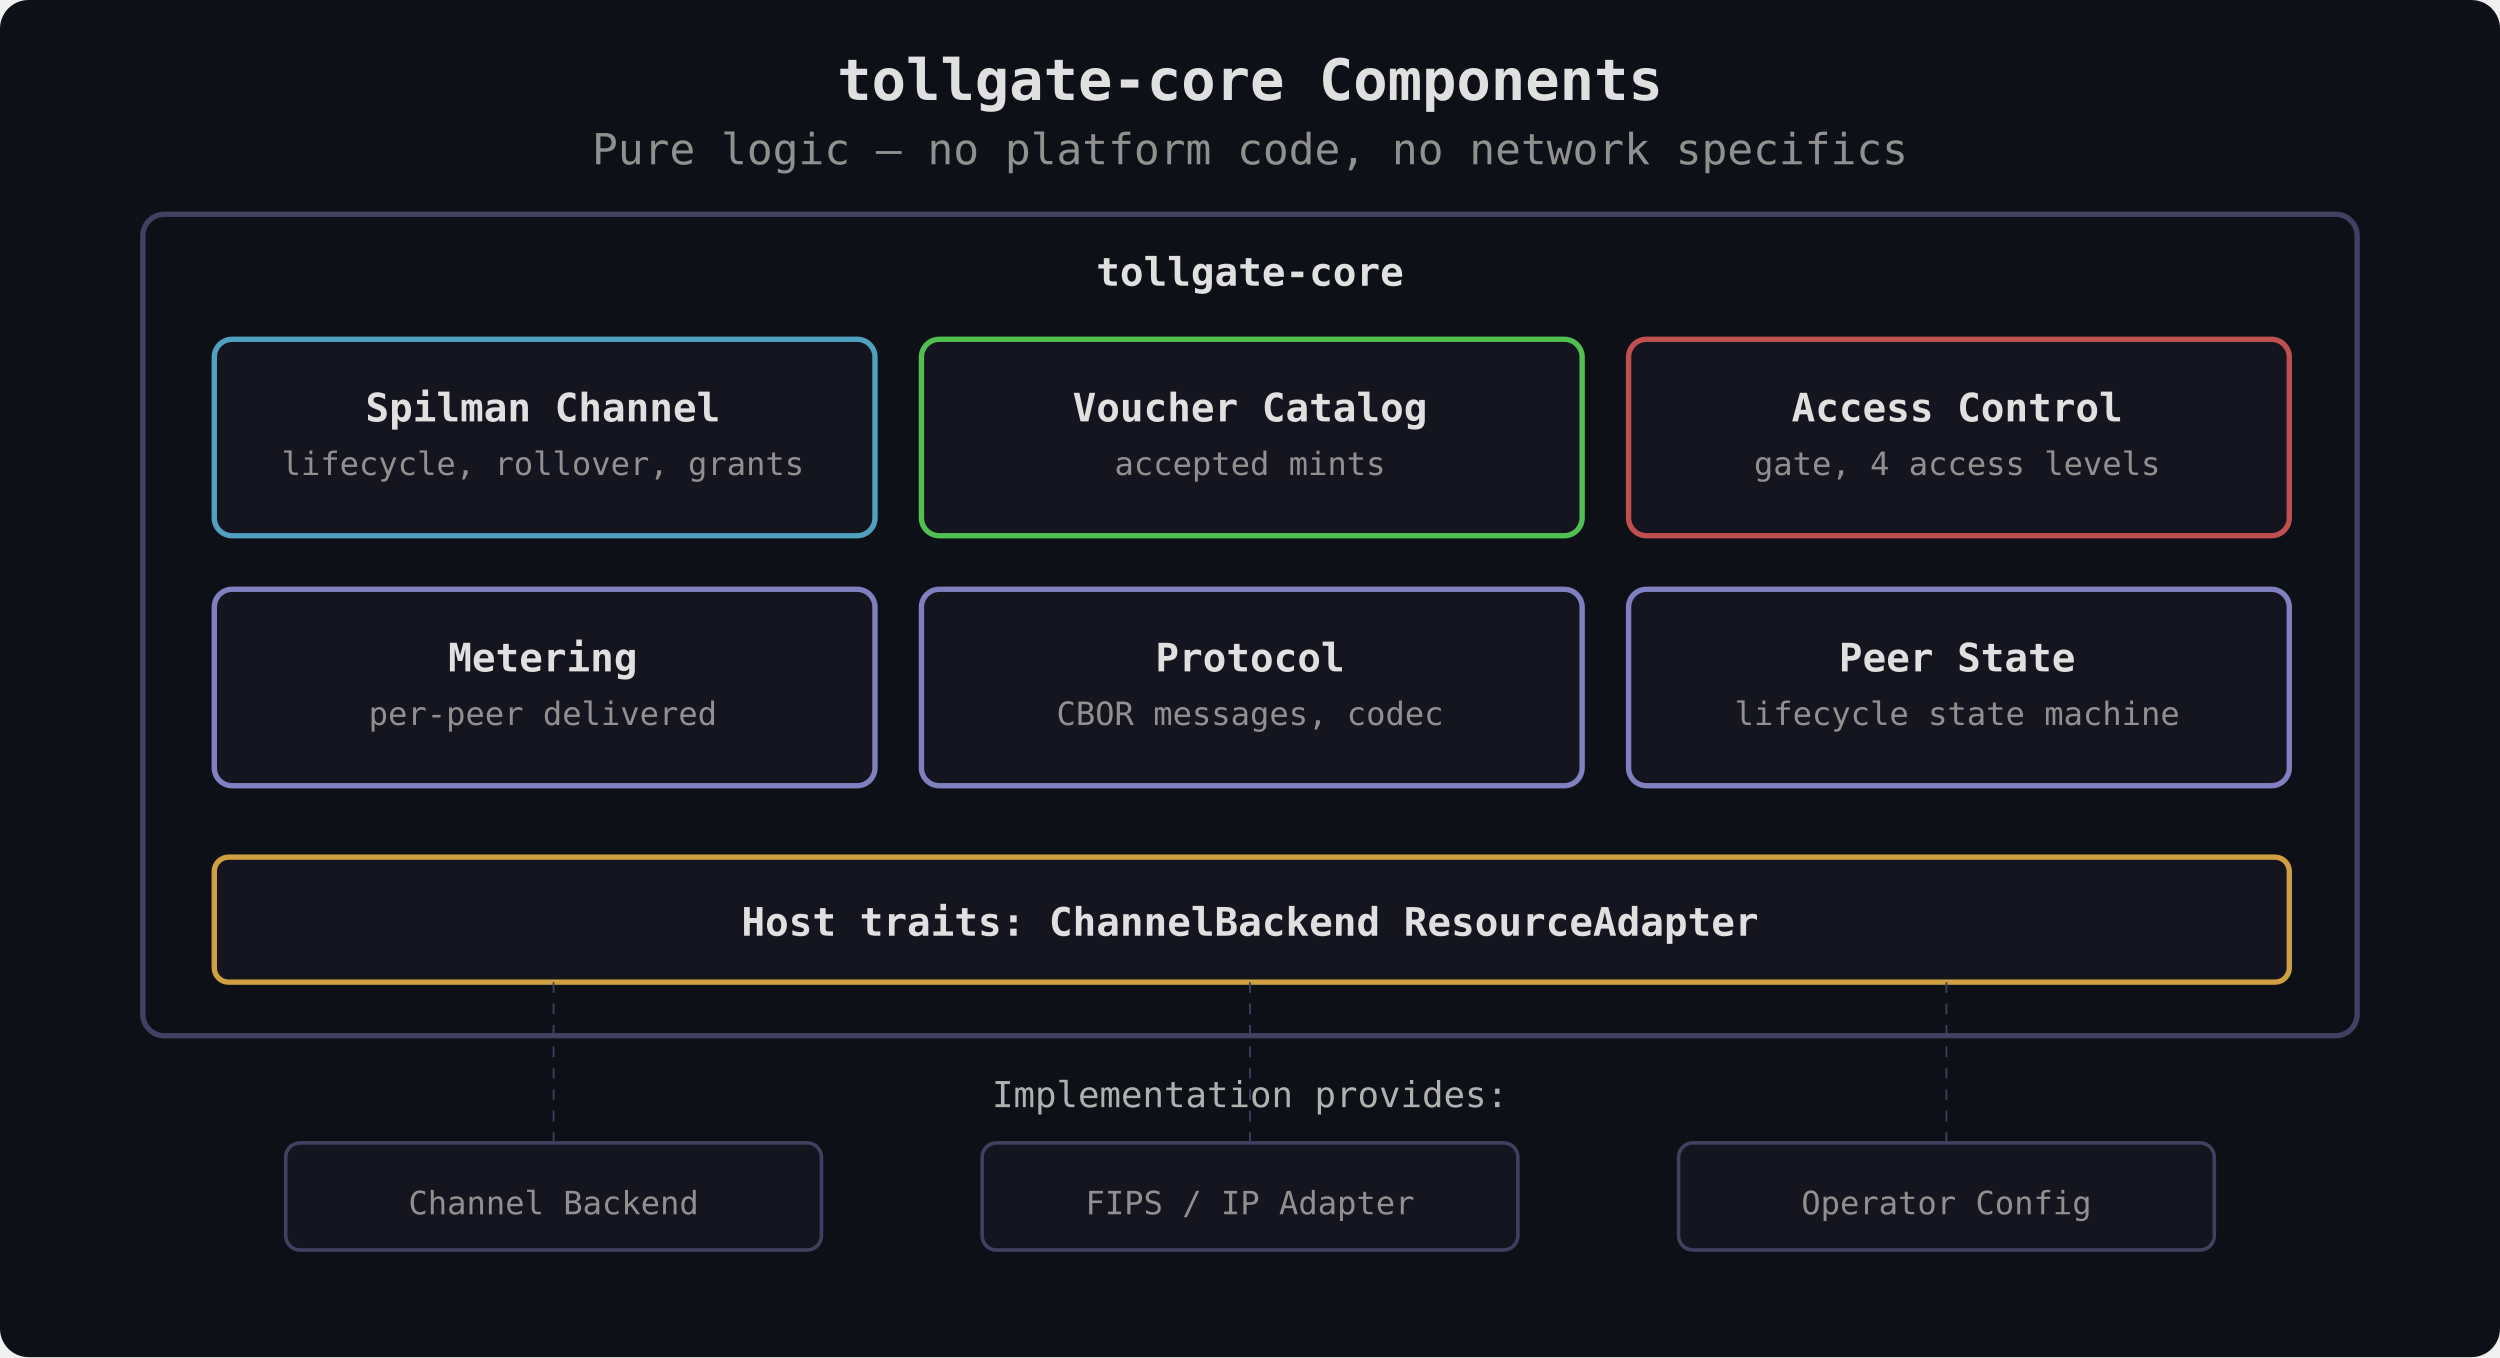
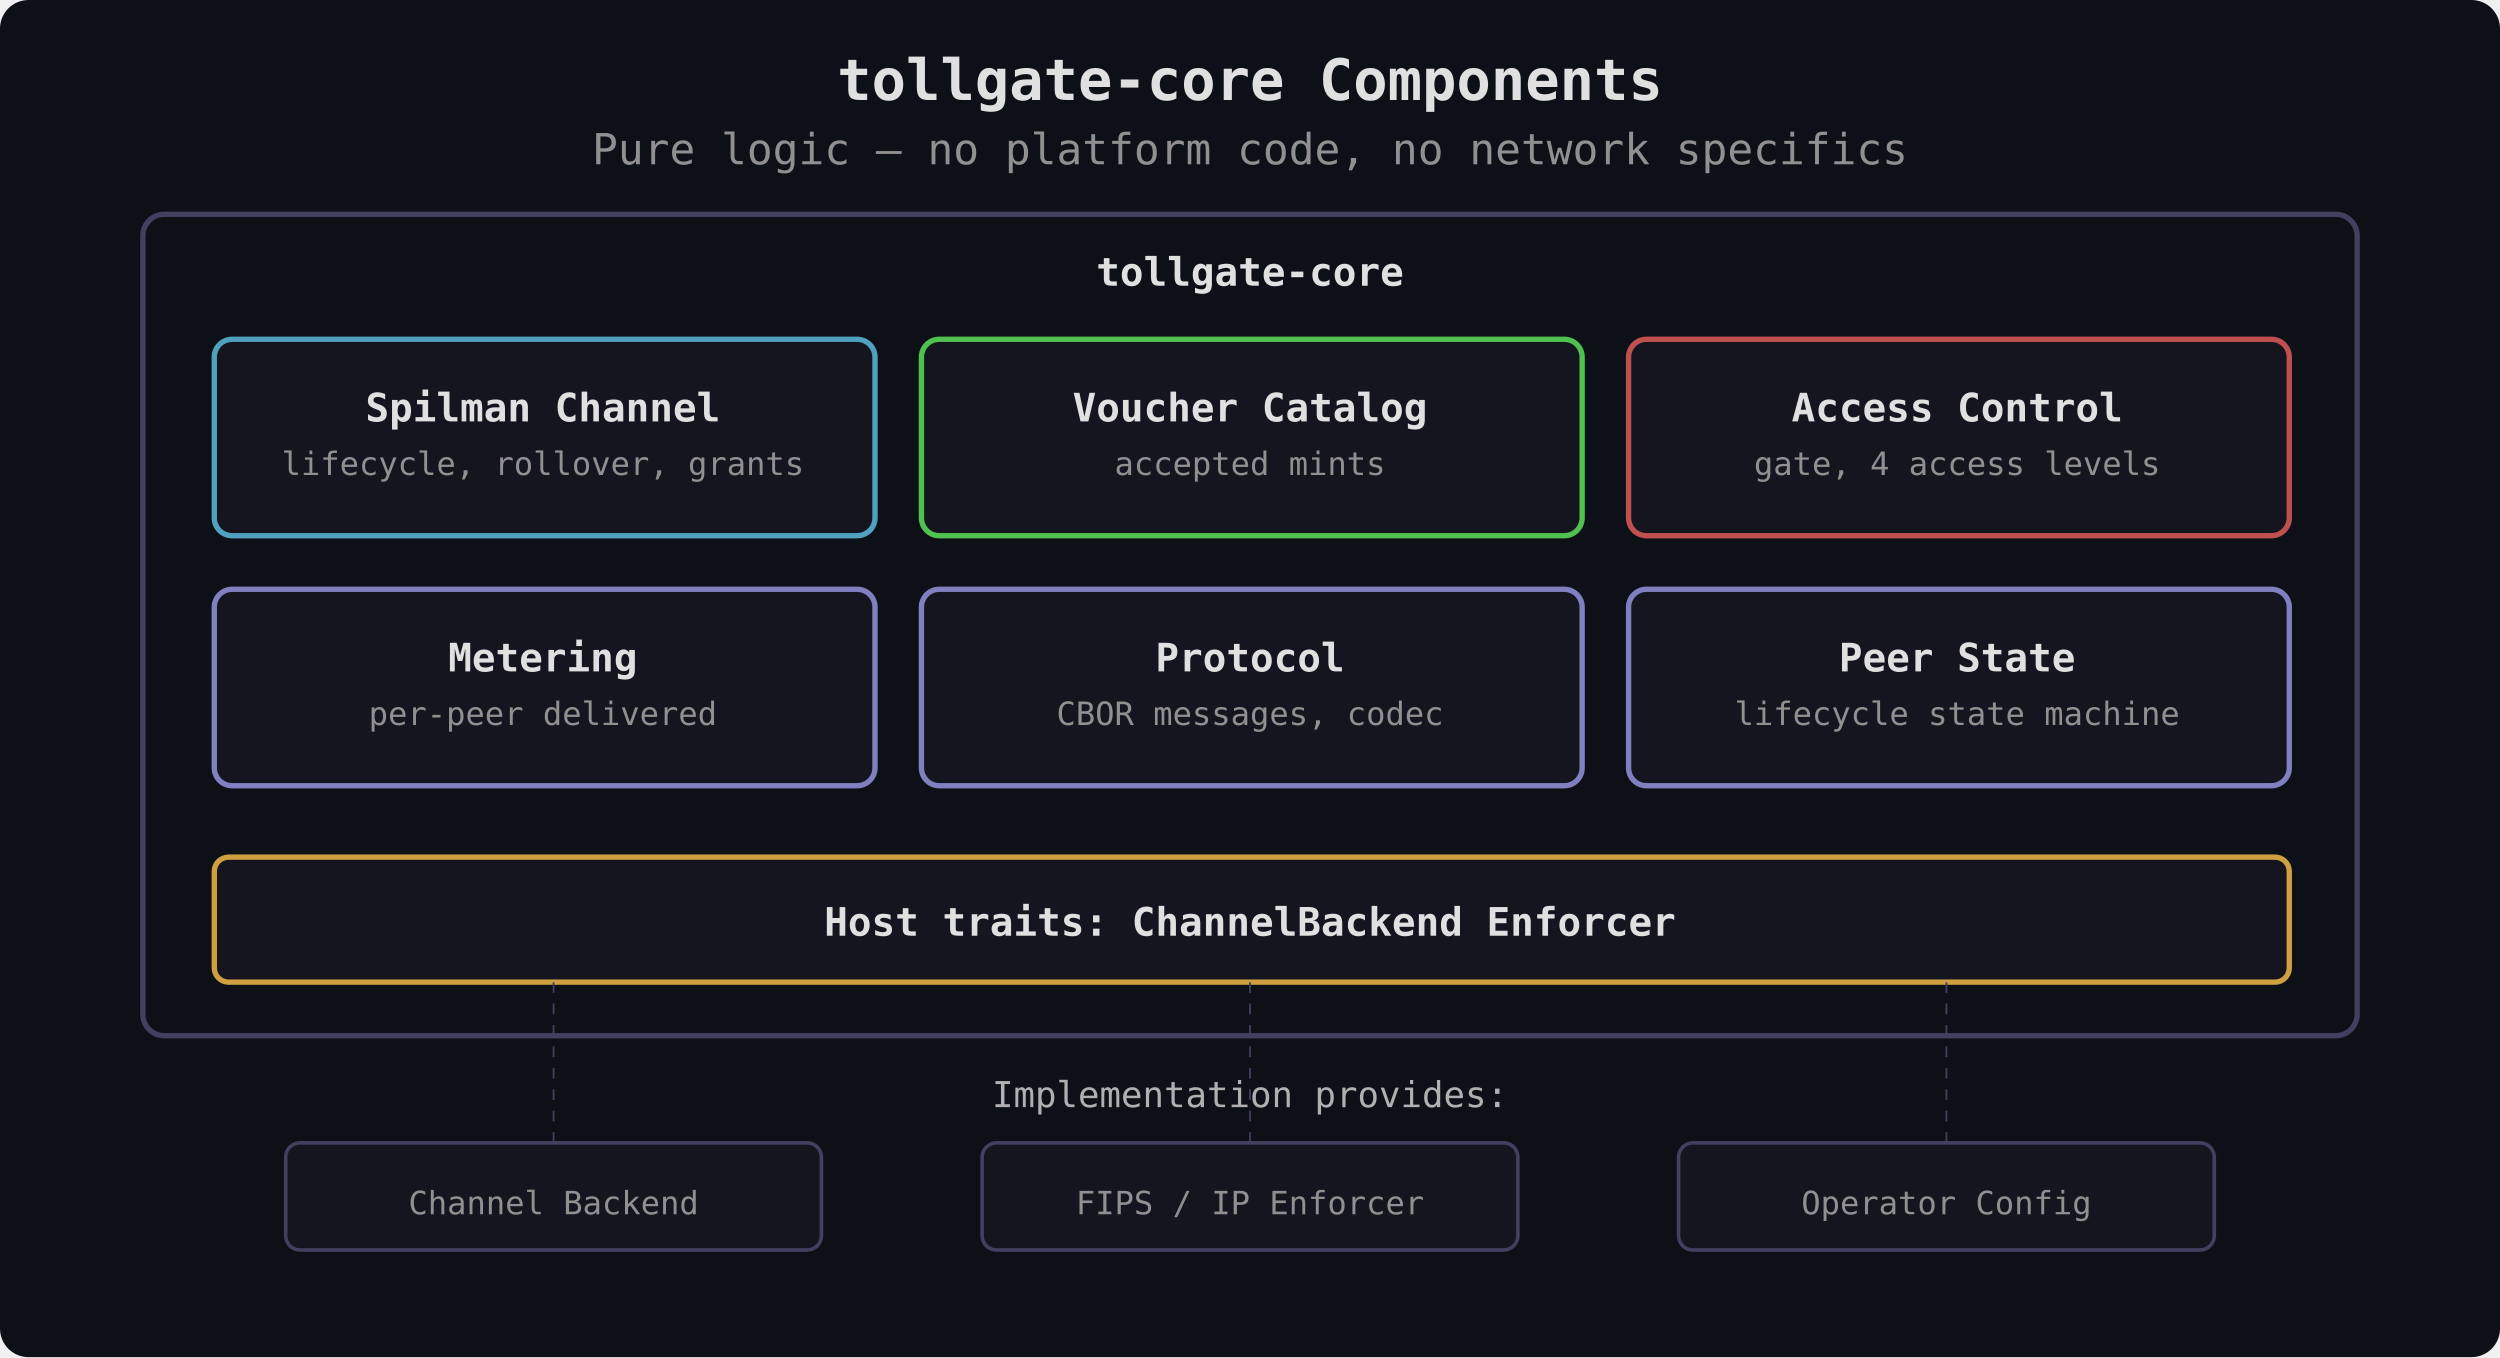
<svg xmlns="http://www.w3.org/2000/svg" viewBox="0 0 700 380" font-family="monospace" font-size="12">
  <style>
    text          { fill: #e0e0e0; }
    text.title    { font-size: 16px; font-weight: bold; }
    text.subtitle { font-size: 12px; fill: #909090; }
    text.mlabel   { font-size: 11px; font-weight: bold; }
    text.mdesc    { font-size: 9px; fill: #909090; }
    text.tlabel   { font-size: 10px; fill: #b0b0b0; }
    text.caption  { font-size: 11px; fill: #707080; font-style: italic; }

    .bg           { fill: #0d1117; }
    .callout      { fill: #151520; }
    .node         { fill: #2e3a5e; stroke: #5080c0; }

    @media (prefers-color-scheme: light) {
      text          { fill: #1f2328; }
      text.subtitle, text.nrole, text.plabel, text.annot, text.altlabel,
      text.elabel, text.mdesc, text.tlabel { fill: #656d76; }
      text.caption  { fill: #7c8186; }
      line.sep, line.life { stroke: #d1d9e0; }
      rect.alt      { stroke: #d1d9e0; }
      .bg           { fill: #ffffff; }
      .callout      { fill: #f6f8fa; }
      .node, rect.node { fill: #ddf4ff; stroke: #0969da; }
      rect.compute, rect.result { fill: #f6f8fa; }
    }
  </style>
  <rect width="700" height="380" rx="8" class="bg" />
  <text x="350" y="28" text-anchor="middle" class="title">tollgate-core Components</text>
  <text x="350" y="46" text-anchor="middle" class="subtitle">Pure logic — no platform code, no network specifics</text>
  <rect x="40" y="60" width="620" height="230" rx="6" fill="none" stroke="#404060" stroke-width="1.5" />
  <text x="350" y="80" text-anchor="middle" class="mlabel" fill="#707080">tollgate-core</text>
  <rect x="60" y="95" width="185" height="55" rx="5" class="callout" stroke="#50a0c0" stroke-width="1.5" />
  <text x="152" y="118" text-anchor="middle" class="mlabel" fill="#80c0e0">Spilman Channel</text>
  <text x="152" y="133" text-anchor="middle" class="mdesc">lifecycle, rollover, grants</text>
  <rect x="258" y="95" width="185" height="55" rx="5" class="callout" stroke="#50c050" stroke-width="1.5" />
  <text x="350" y="118" text-anchor="middle" class="mlabel" fill="#80e080">Voucher Catalog</text>
  <text x="350" y="133" text-anchor="middle" class="mdesc">accepted mints</text>
  <rect x="456" y="95" width="185" height="55" rx="5" class="callout" stroke="#c05050" stroke-width="1.5" />
  <text x="548" y="118" text-anchor="middle" class="mlabel" fill="#f08080">Access Control</text>
  <text x="548" y="133" text-anchor="middle" class="mdesc">gate, 4 access levels</text>
  <rect x="60" y="165" width="185" height="55" rx="5" class="callout" stroke="#8080c0" stroke-width="1.5" />
  <text x="152" y="188" text-anchor="middle" class="mlabel" fill="#a0a0e0">Metering</text>
  <text x="152" y="203" text-anchor="middle" class="mdesc">per-peer delivered</text>
  <rect x="258" y="165" width="185" height="55" rx="5" class="callout" stroke="#8080c0" stroke-width="1.5" />
  <text x="350" y="188" text-anchor="middle" class="mlabel" fill="#a0a0e0">Protocol</text>
  <text x="350" y="203" text-anchor="middle" class="mdesc">CBOR messages, codec</text>
  <rect x="456" y="165" width="185" height="55" rx="5" class="callout" stroke="#8080c0" stroke-width="1.5" />
  <text x="548" y="188" text-anchor="middle" class="mlabel" fill="#a0a0e0">Peer State</text>
  <text x="548" y="203" text-anchor="middle" class="mdesc">lifecycle state machine</text>
  <rect x="60" y="240" width="581" height="35" rx="4" class="callout" stroke="#d0a040" stroke-width="1.5" />
-   <text x="350" y="262" text-anchor="middle" class="mlabel" fill="#d0a040">Host traits: ChannelBackend    ResourceAdapter</text>
+   <text x="350" y="262" text-anchor="middle" class="mlabel" fill="#d0a040">Host traits: ChannelBackend    Enforcer</text>
  <text x="350" y="310" text-anchor="middle" class="tlabel">Implementation provides:</text>
  <rect x="80" y="320" width="150" height="30" rx="4" class="callout" stroke="#404060" stroke-width="1" />
  <text x="155" y="340" text-anchor="middle" class="mdesc" fill="#909090">Channel Backend</text>
  <rect x="275" y="320" width="150" height="30" rx="4" class="callout" stroke="#404060" stroke-width="1" />
-   <text x="350" y="340" text-anchor="middle" class="mdesc" fill="#909090">FIPS / IP Adapter</text>
+   <text x="350" y="340" text-anchor="middle" class="mdesc" fill="#909090">FIPS / IP Enforcer</text>
  <rect x="470" y="320" width="150" height="30" rx="4" class="callout" stroke="#404060" stroke-width="1" />
  <text x="545" y="340" text-anchor="middle" class="mdesc" fill="#909090">Operator Config</text>
  <line x1="155" y1="275" x2="155" y2="320" stroke="#404060" stroke-width="0.5" stroke-dasharray="3,3" />
  <line x1="350" y1="275" x2="350" y2="320" stroke="#404060" stroke-width="0.5" stroke-dasharray="3,3" />
  <line x1="545" y1="275" x2="545" y2="320" stroke="#404060" stroke-width="0.5" stroke-dasharray="3,3" />
</svg>
